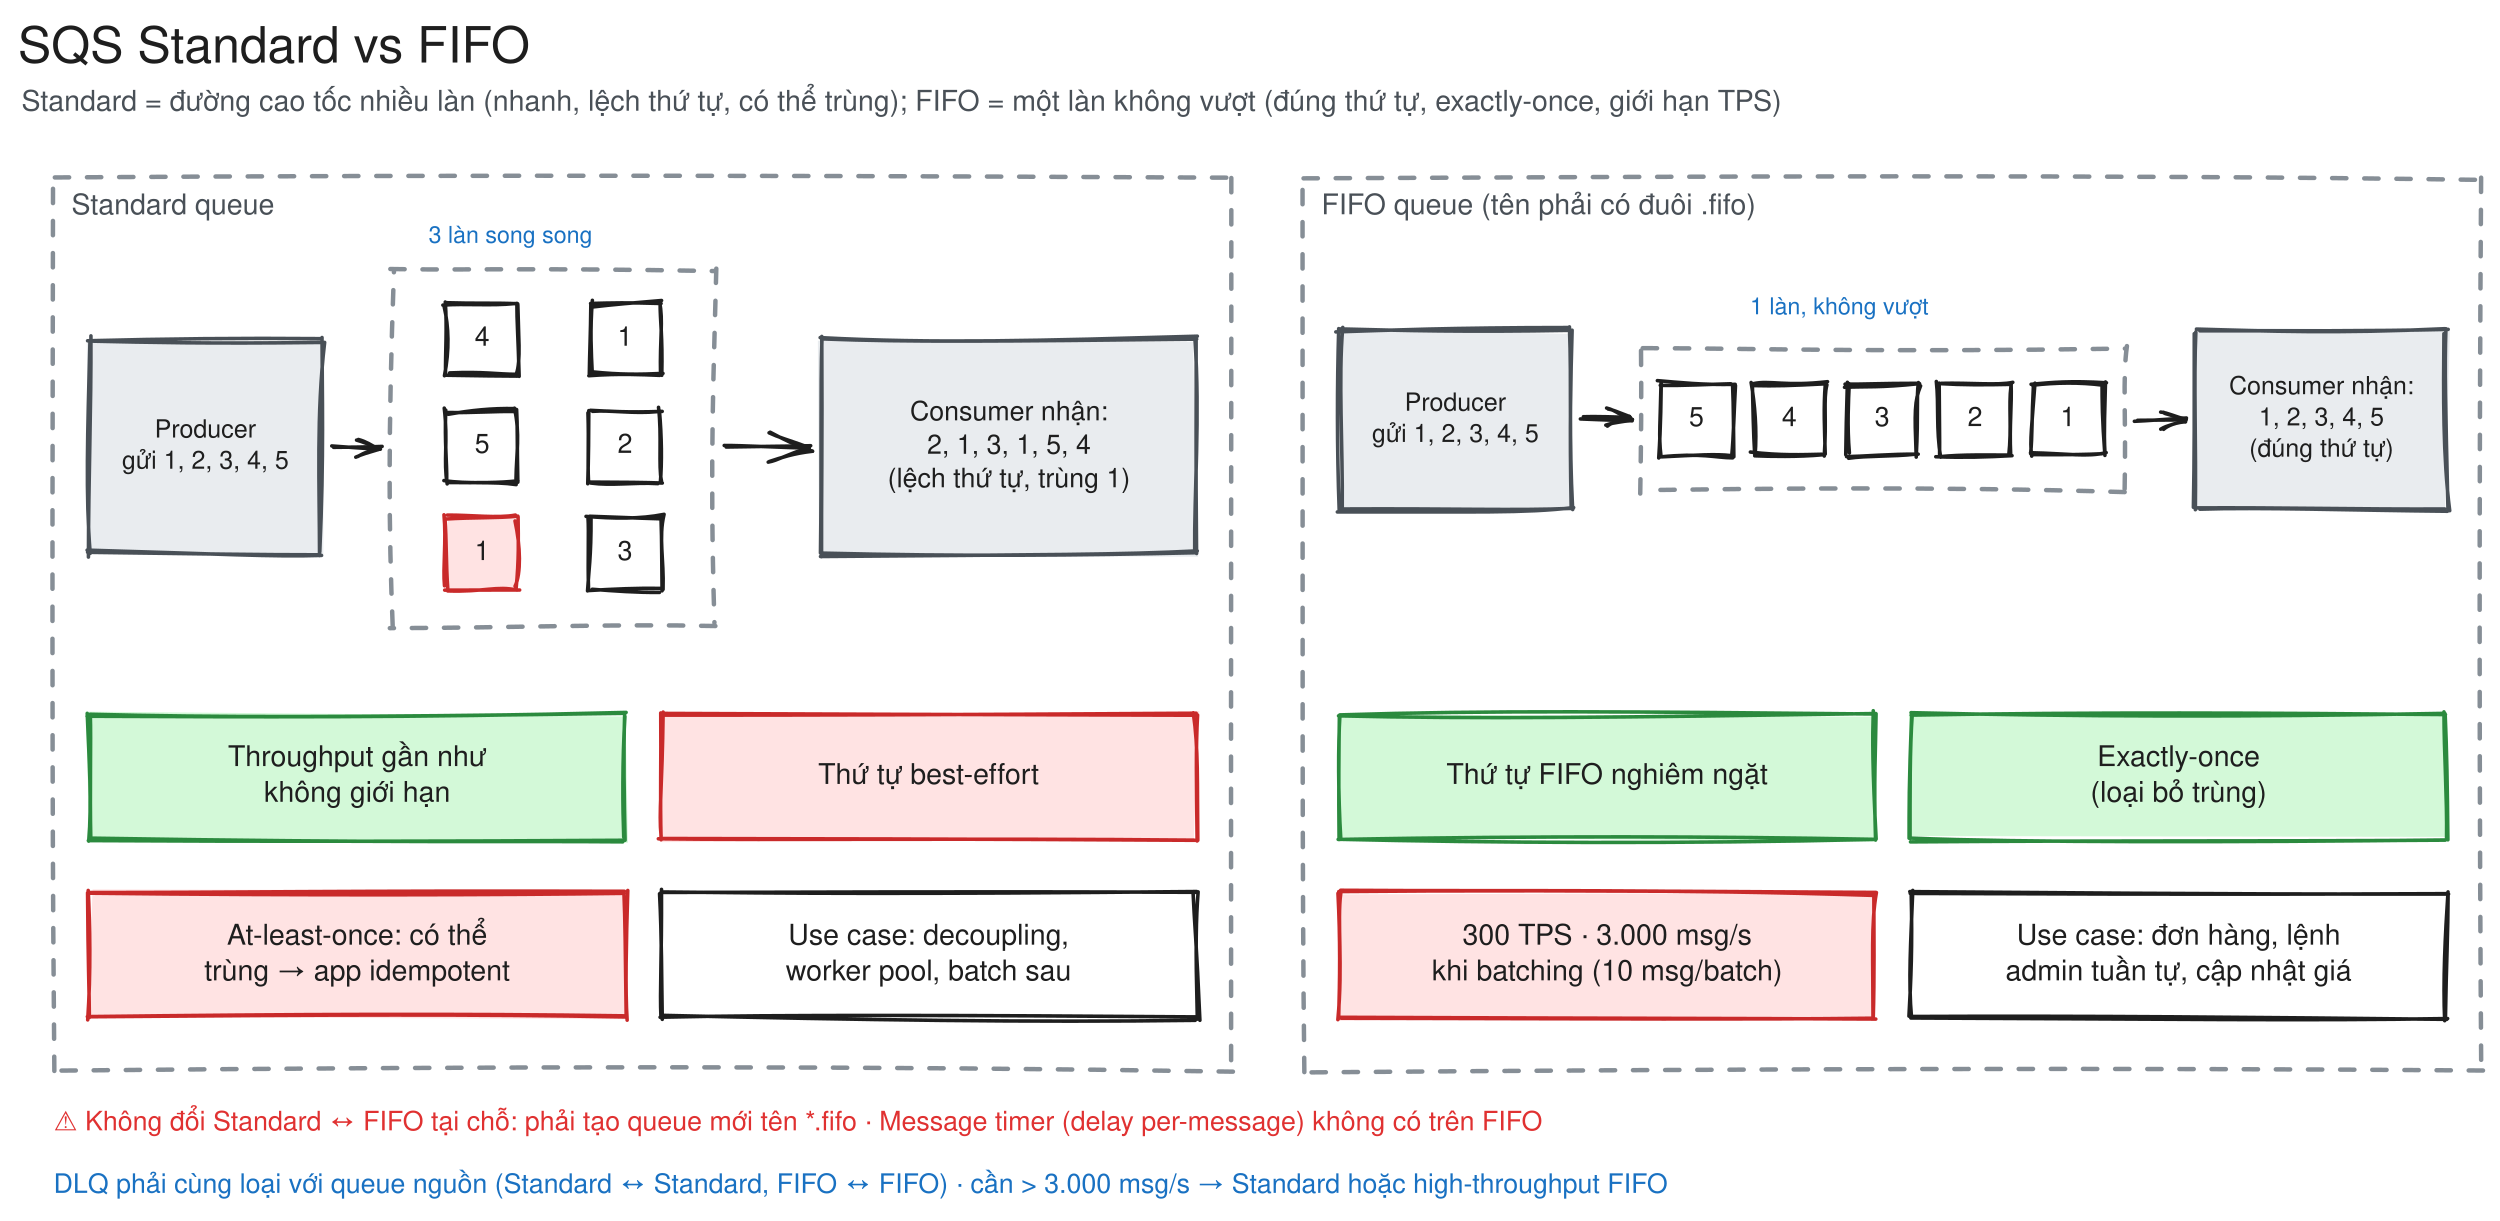
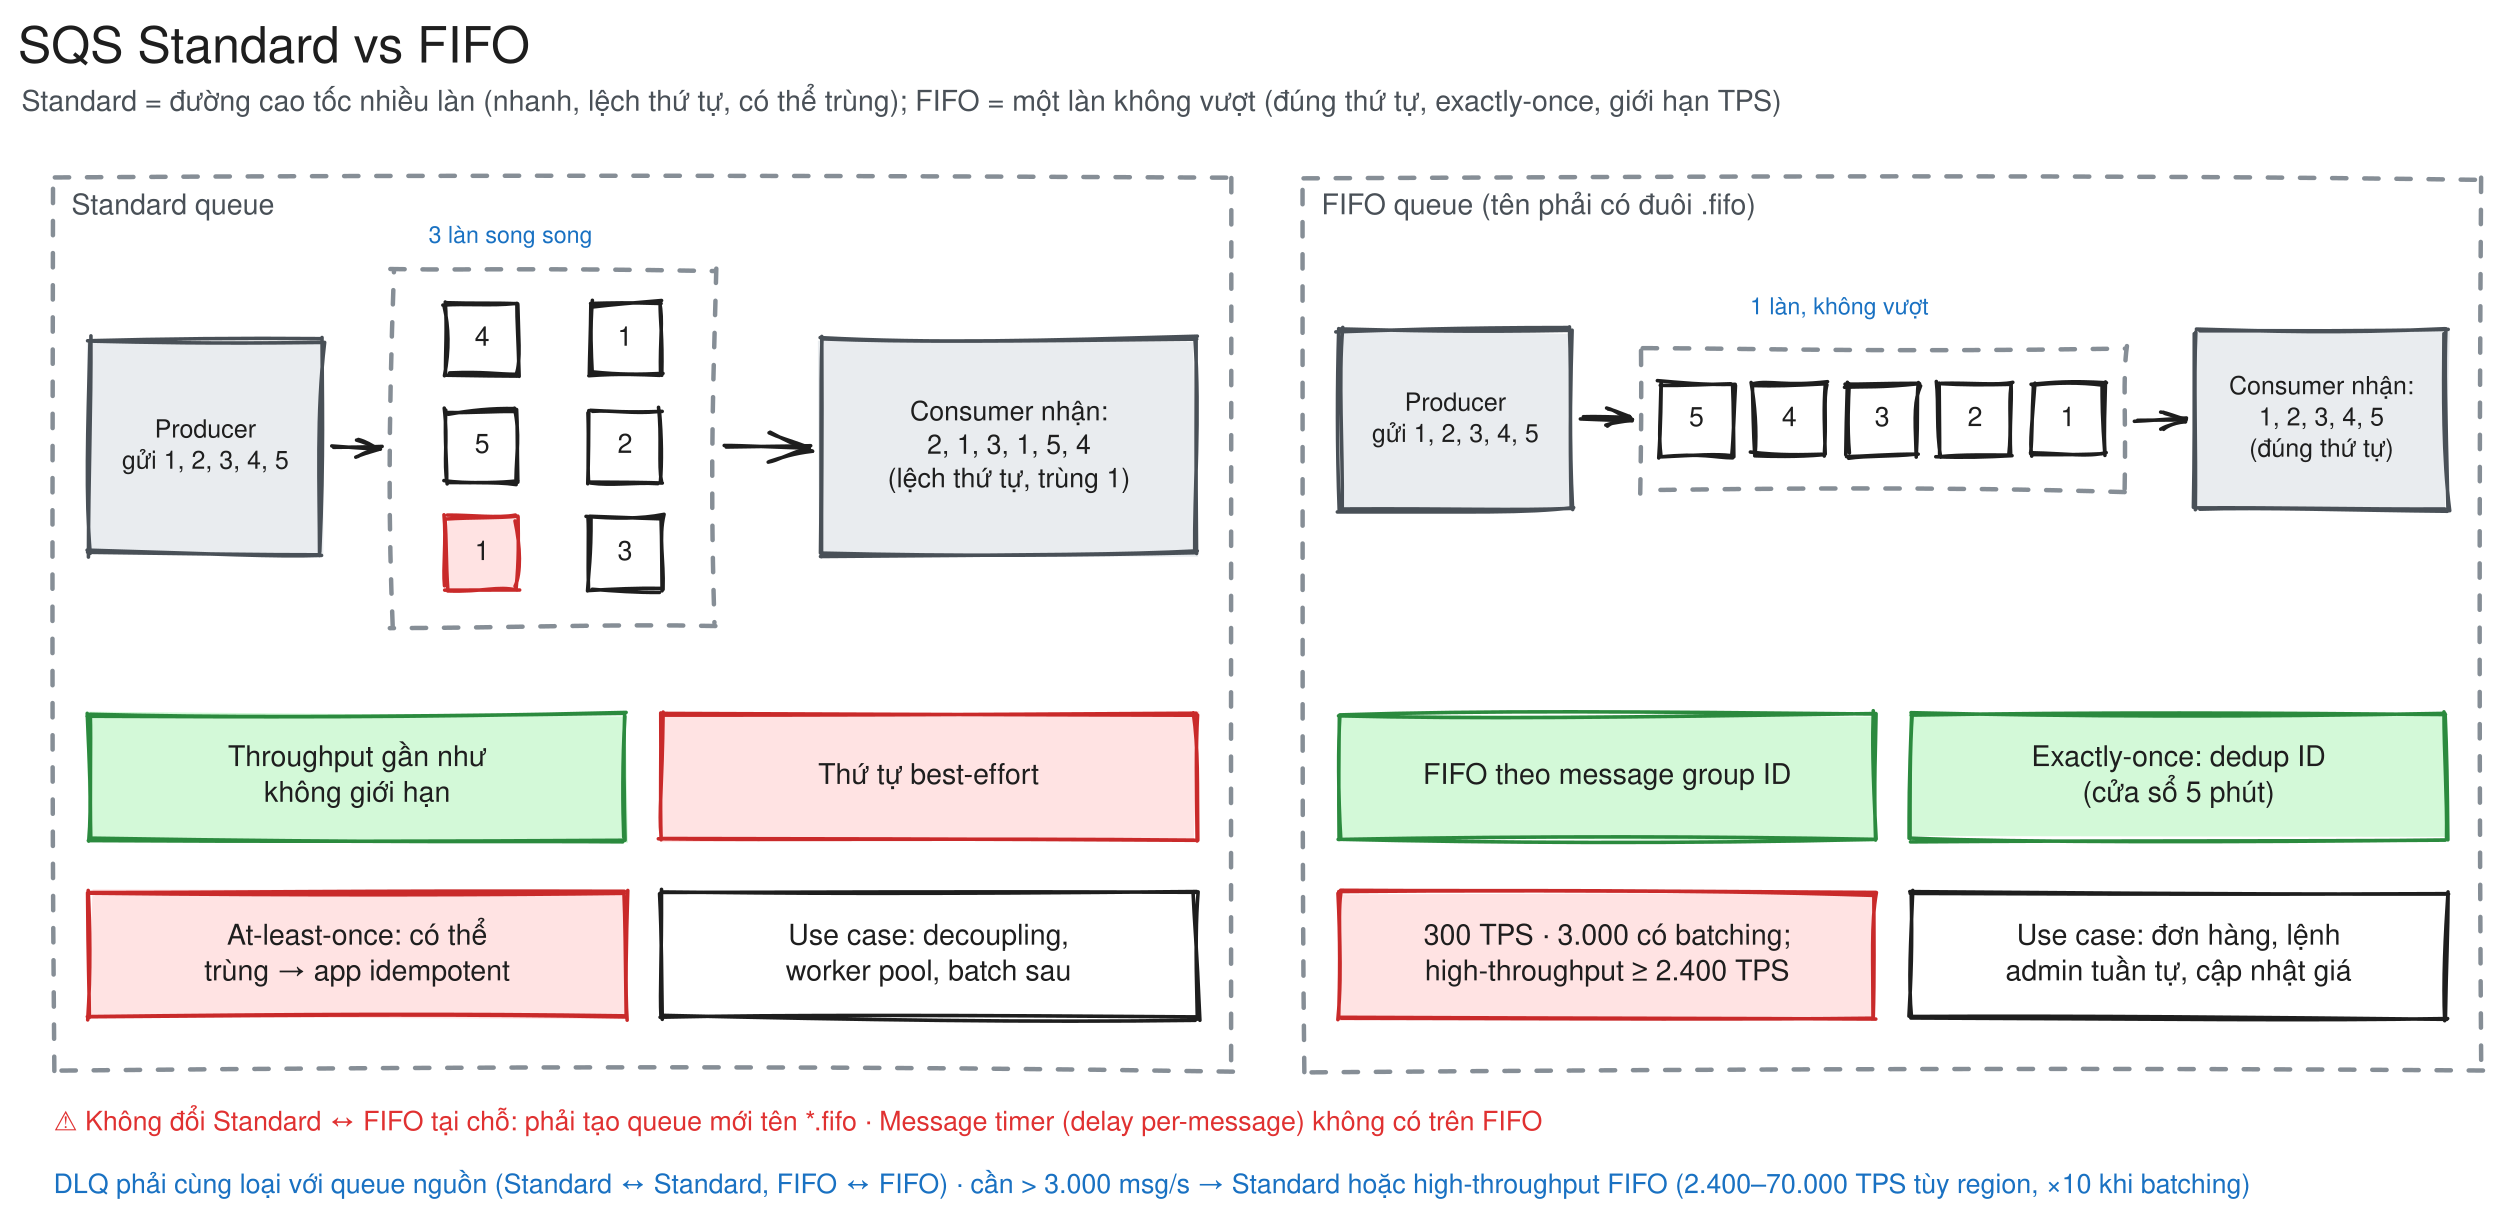
<svg xmlns="http://www.w3.org/2000/svg" version="1.1" viewBox="0 0 1400 683.75" width="1400" height="683.75">
  <defs>
    <style>
      @font-face {
        font-family: "Virgil";
        src: url("https://excalidraw.com/Virgil.woff2");
      }
      @font-face {
        font-family: "Cascadia";
        src: url("https://excalidraw.com/Cascadia.woff2");
      }
    </style>
  </defs>
  <rect x="0" y="0" width="1400" height="683.75" fill="#ffffff" />
  <g transform="translate(10 10) rotate(0 145.46 17.5)">
    <text x="0" y="25" font-family="Helvetica, Segoe UI Emoji" font-size="28px" fill="#1e1e1e" text-anchor="start" style="white-space: pre;" direction="ltr">SQS Standard vs FIFO</text>
  </g>
  <g transform="translate(12 48) rotate(0 510.56 10)">
    <text x="0" y="14" font-family="Helvetica, Segoe UI Emoji" font-size="16px" fill="#495057" text-anchor="start" style="white-space: pre;" direction="ltr">Standard = đường cao tốc nhiều làn (nhanh, lệch thứ tự, có thể trùng); FIFO = một làn không vượt (đúng thứ tự, exactly-once, giới hạn TPS)</text>
  </g>
  <g stroke-linecap="round" transform="translate(30 100) rotate(0 330 250)">
    <path d="M0.71 -0.63 C243 -2.32, 485.79 -1.46, 659.82 -0.49 M659.54 -0.31 C659.64 108.45, 659.22 217.59, 659.43 500.67 M660.43 500.13 C457.55 496.83, 255.34 497.08, 0.03 499.57 M0.43 499.72 C-0.52 395.24, -0.96 288.93, -0.31 -0.45" stroke="#868e96" stroke-width="2.5" fill="none" stroke-dasharray="8 10" />
  </g>
  <g transform="translate(40 106) rotate(0 58.24 10)">
    <text x="0" y="14" font-family="Helvetica, Segoe UI Emoji" font-size="16px" fill="#495057" text-anchor="start" style="white-space: pre;" direction="ltr">Standard queue</text>
  </g>
  <g stroke-linecap="round" transform="translate(730 100) rotate(0 330 250)">
    <path d="M-0.01 -0.13 C224.39 -1.17, 447.19 -2.39, 659.86 0.74 M659.43 -0.5 C658.2 176.8, 658.45 353.99, 659.49 500.51 M660.47 499.49 C456.28 497.9, 253.82 498.51, -0.59 500.56 M0.43 500.37 C-0.91 386.54, -0.4 273.21, -0.58 0.03" stroke="#868e96" stroke-width="2.5" fill="none" stroke-dasharray="8 10" />
  </g>
  <g transform="translate(740 106) rotate(0 126.16 10)">
    <text x="0" y="14" font-family="Helvetica, Segoe UI Emoji" font-size="16px" fill="#495057" text-anchor="start" style="white-space: pre;" direction="ltr">FIFO queue (tên phải có đuôi .fifo)</text>
  </g>
  <g stroke-linecap="round" transform="translate(220 150) rotate(0 90 100)">
    <path d="M-1.41 0.65 C37.32 1.45, 74.3 -0.13, 180.6 1.8 M181.13 0.44 C179.99 51.94, 177.22 104.59, 180.08 198.73 M180.61 200.57 C122.43 199.29, 66.53 201.61, -1.7 201.76 M-0.1 200.42 C-2.27 147.33, -2.72 93.93, 0.62 1.65" stroke="#868e96" stroke-width="2.5" fill="none" stroke-dasharray="8 10" />
  </g>
  <g stroke-linecap="round" transform="translate(920 195) rotate(0 135 40)">
    <path d="M-0.05 -0.04 C64.38 0.06, 128.97 2.37, 270.24 0.2 M271.08 -1.19 C268.55 17.21, 270.69 37.2, 269.78 80.01 M269.81 80.57 C163.89 77.27, 59.23 78.76, 0.12 79.47 M-1.47 81.39 C-0.97 52.62, -0.74 28.1, -1.04 0.28" stroke="#868e96" stroke-width="2.5" fill="none" stroke-dasharray="8 10" />
  </g>
  <g stroke-linecap="round" transform="translate(50 190) rotate(0 65 60)">
    <path d="M-1.4 1.72 L131.42 1.7 L131.08 121.85 L-0.21 120.1" stroke="none" stroke-width="0" fill="#e9ecef" />
    <path d="M1.08 1.03 C33.29 1.74, 64.67 2.54, 129.71 1.77 M-0.95 0.83 C41.99 -0.29, 85.83 -0.78, 129.65 -0.36 M131.8 1.74 C127.12 41.88, 128.87 81.16, 128.94 121.16 M130.33 -0.99 C130.37 31.21, 131.49 64.24, 129.08 119.07 M130.05 121.03 C102.95 121.98, 72.2 120.11, -1.22 118.07 M129.28 120.69 C95.47 120.68, 62.34 120.18, -0.93 119.29 M-0.48 121.96 C-0.45 78.12, 1.12 38.45, 0.92 -1.91 M0.51 119.9 C-2.1 87.26, -0.99 53.84, 0.38 0.64" stroke="#495057" stroke-width="2" fill="none" />
  </g>
  <g transform="translate(64.88 232.5) rotate(0 50.12 17.5)">
    <text x="50.12" y="12.5" font-family="Helvetica, Segoe UI Emoji" font-size="14px" fill="#1e1e1e" text-anchor="middle" style="white-space: pre;" direction="ltr">Producer</text>
    <text x="50.12" y="30" font-family="Helvetica, Segoe UI Emoji" font-size="14px" fill="#1e1e1e" text-anchor="middle" style="white-space: pre;" direction="ltr">gửi 1, 2, 3, 4, 5</text>
  </g>
  <g stroke-linecap="round" transform="translate(250 170) rotate(0 20 20)">
    <path d="M0.44 -0.93 L38.94 1.51 L39.48 41.15 L1.62 41.52" stroke="none" stroke-width="0" fill="#ffffff" />
    <path d="M-1.99 0.87 C10.46 -0.09, 25.08 1.39, 38.51 -0.03 M0.35 -0.47 C14.93 0.03, 29.15 -0.47, 39.9 0.11 M39.99 0.64 C40.24 16.55, 41.8 32.57, 39.13 39.41 M39.45 -0.13 C39.38 8.98, 40.19 19.66, 40.72 40.76 M39.15 39.62 C28.3 39.56, 20.92 38.02, 1.8 38.83 M39.7 40.63 C30.33 40.59, 18.51 40.44, -0.6 40.12 M-1.11 40.41 C1.76 26.05, 1.28 12.73, -1.22 1.99 M-0.49 40.04 C-0.69 27.3, 0.45 13.12, -0.65 -0.87" stroke="#1e1e1e" stroke-width="2" fill="none" />
  </g>
  <g transform="translate(265.2 180.625) rotate(0 4.8 9.375)">
    <text x="4.8" y="13" font-family="Helvetica, Segoe UI Emoji" font-size="15px" fill="#1e1e1e" text-anchor="middle" style="white-space: pre;" direction="ltr">4</text>
  </g>
  <g stroke-linecap="round" transform="translate(330 170) rotate(0 20 20)">
    <path d="M-1.52 -0.38 L38.86 0.41 L38.48 41.85 L1.04 38.4" stroke="none" stroke-width="0" fill="#ffffff" />
    <path d="M1.52 1.95 C13.04 0.56, 25.1 -0.45, 40.47 -1.72 M0.74 -0.06 C11.76 -0.36, 22.09 -0.64, 40.19 -0.05 M39.36 -0.87 C41.49 9.24, 39.45 20.21, 39.89 39.43 M39.66 -0.57 C39.62 9.74, 41.11 18.08, 40.6 40.17 M41.26 39.1 C28.23 39.73, 17.26 39.87, 1.74 38.24 M39.46 40.2 C29.07 39.8, 17.25 39.11, -0.25 40.4 M1.67 39.19 C1.09 27.22, 0.39 14.88, 1.73 -1.82 M0.02 39.28 C0.15 28.3, 0.72 16.64, 0.87 0.38" stroke="#1e1e1e" stroke-width="2" fill="none" />
  </g>
  <g transform="translate(345.2 180.625) rotate(0 4.8 9.375)">
    <text x="4.8" y="13" font-family="Helvetica, Segoe UI Emoji" font-size="15px" fill="#1e1e1e" text-anchor="middle" style="white-space: pre;" direction="ltr">1</text>
  </g>
  <g stroke-linecap="round" transform="translate(250 230) rotate(0 20 20)">
    <path d="M-0.84 -0.89 L41.79 -1.41 L39.71 40.32 L-1.25 39.97" stroke="none" stroke-width="0" fill="#ffffff" />
    <path d="M1.1 1.99 C13.41 -0.18, 25.41 -1.47, 38.34 -1.18 M-0.34 0.98 C14.36 1.33, 28.31 0.13, 39.32 0.48 M38.09 -1.43 C41.32 12.87, 39.18 23.83, 38.96 38.09 M39.3 -0.65 C39.86 8.37, 39.5 16.94, 39.98 40.04 M39.05 41.38 C26.11 39.43, 12.27 41.24, -1.42 39.12 M40.08 39.27 C29.05 40.43, 19.22 40.37, 0.53 40.2 M0.42 40.98 C-1.78 28.27, 0.99 17.08, -1.22 -1.45 M0.16 39.04 C0.32 29.21, -1.05 18.44, -0.39 -0.35" stroke="#1e1e1e" stroke-width="2" fill="none" />
  </g>
  <g transform="translate(265.2 240.625) rotate(0 4.8 9.375)">
    <text x="4.8" y="13" font-family="Helvetica, Segoe UI Emoji" font-size="15px" fill="#1e1e1e" text-anchor="middle" style="white-space: pre;" direction="ltr">5</text>
  </g>
  <g stroke-linecap="round" transform="translate(330 230) rotate(0 20 20)">
    <path d="M1.29 1.03 L40.25 1.79 L41.82 40.1 L-1.82 39.66" stroke="none" stroke-width="0" fill="#ffffff" />
    <path d="M1.86 0.35 C12.43 -0.49, 24.31 1.91, 38.87 0.46 M0.67 -0.22 C10.65 0.25, 21.35 1.11, 40.83 0.38 M38.77 -1.89 C40.67 13.65, 38.62 31.31, 40.44 39.43 M39.28 -0.04 C40.56 14.47, 40.73 29.07, 39.78 40.47 M38.43 40.83 C25.07 40.03, 12.57 42.13, 0.84 40.51 M40.89 40.5 C31.01 40.17, 21.11 40.04, -0.27 39.96 M-0.43 39.54 C-0.99 29.09, -0.19 18.3, -0.75 1.2 M-0.86 40.9 C-0.41 26.58, -0.28 12.02, -0.27 -0.05" stroke="#1e1e1e" stroke-width="2" fill="none" />
  </g>
  <g transform="translate(345.2 240.625) rotate(0 4.8 9.375)">
    <text x="4.8" y="13" font-family="Helvetica, Segoe UI Emoji" font-size="15px" fill="#1e1e1e" text-anchor="middle" style="white-space: pre;" direction="ltr">2</text>
  </g>
  <g stroke-linecap="round" transform="translate(250 290) rotate(0 20 20)">
    <path d="M0.92 -1.95 L39.22 -0.27 L39.42 39.1 L-0.68 40.49" stroke="none" stroke-width="0" fill="#ffe3e3" />
    <path d="M0.51 -1.55 C13.74 -1.62, 28.97 0.3, 38.63 -1.57 M-0.65 0.67 C14.9 -0.35, 29.44 0.22, 39.99 -0.97 M38.4 1.75 C41.52 15.75, 41.83 31.54, 38.43 38.27 M40.13 -0.56 C40.26 12.4, 40.63 23.37, 39.03 39.45 M39.52 40.48 C28.63 37.86, 20.54 41.63, 0.71 40.92 M41 40.41 C31.33 40.51, 23.54 40.34, -0.98 40.47 M-1.08 38.04 C-2.09 28.13, 0 12.63, -1.37 -1.71 M0.79 40.33 C-0.29 25.57, 0.09 12.53, -0.81 0.18" stroke="#c92a2a" stroke-width="2" fill="none" />
  </g>
  <g transform="translate(265.2 300.625) rotate(0 4.8 9.375)">
    <text x="4.8" y="13" font-family="Helvetica, Segoe UI Emoji" font-size="15px" fill="#1e1e1e" text-anchor="middle" style="white-space: pre;" direction="ltr">1</text>
  </g>
  <g stroke-linecap="round" transform="translate(330 290) rotate(0 20 20)">
    <path d="M0.22 -0.55 L38.9 -2 L40.61 39.67 L-0.9 41.76" stroke="none" stroke-width="0" fill="#ffffff" />
    <path d="M-1.82 -0.83 C13.02 0.45, 28.55 0.74, 41.7 -1.94 M0.29 -0.9 C11.92 -0.58, 23.37 0.08, 40.45 0.54 M41.88 -1.98 C38.72 11.25, 41.88 23.06, 41.31 40.08 M40.16 -0.26 C40.66 12.86, 40.54 28.42, 40.76 40.86 M39.28 41.76 C26.49 41.86, 14.02 40.96, 1.68 39.99 M40.37 39.49 C27.27 39.24, 13.64 39.87, -0.8 40.73 M-0.98 40.9 C-0.41 30.8, 1.11 21.43, 0.97 -0.03 M-0.43 39.45 C-0.93 23.99, -0.16 8.01, -0.74 -0.43" stroke="#1e1e1e" stroke-width="2" fill="none" />
  </g>
  <g transform="translate(345.2 300.625) rotate(0 4.8 9.375)">
    <text x="4.8" y="13" font-family="Helvetica, Segoe UI Emoji" font-size="15px" fill="#1e1e1e" text-anchor="middle" style="white-space: pre;" direction="ltr">3</text>
  </g>
  <g stroke-linecap="round" transform="translate(460 190) rotate(0 105 60)">
    <path d="M-1.99 0.79 L208.06 1.36 L210.95 121.8 L-1.38 121.2" stroke="none" stroke-width="0" fill="#e9ecef" />
    <path d="M-0.71 -0.94 C62.96 2.48, 123.49 0.75, 210.51 -1.73 M0.88 -0.19 C48.69 1.67, 98.22 1.15, 210.12 -0.08 M209.16 -0.12 C212.15 43.49, 208.69 85.67, 209.02 119.52 M209.83 0.92 C210.02 34.51, 209.51 68.02, 210.08 119.96 M210.48 118.49 C168.13 120.66, 126.4 120.61, -0.52 121.65 M210.15 119.52 C144.84 121.04, 79.62 121.68, -0.17 119.73 M0.07 121.77 C-0.06 89.75, 0.54 59.46, 0.2 -1.6 M-0.54 119.68 C0.14 73.95, -0.64 26.02, 0.28 0.66" stroke="#495057" stroke-width="2" fill="none" />
  </g>
  <g transform="translate(491.125 221.875) rotate(0 73.875 28.125)">
    <text x="73.875" y="13.5" font-family="Helvetica, Segoe UI Emoji" font-size="15px" fill="#1e1e1e" text-anchor="middle" style="white-space: pre;" direction="ltr">Consumer nhận:</text>
    <text x="73.875" y="32.25" font-family="Helvetica, Segoe UI Emoji" font-size="15px" fill="#1e1e1e" text-anchor="middle" style="white-space: pre;" direction="ltr">2, 1, 3, 1, 5, 4</text>
    <text x="73.875" y="51" font-family="Helvetica, Segoe UI Emoji" font-size="15px" fill="#1e1e1e" text-anchor="middle" style="white-space: pre;" direction="ltr">(lệch thứ tự, trùng 1)</text>
  </g>
  <g stroke-linecap="round" transform="translate(750 185) rotate(0 65 50)">
    <path d="M0.61 -0.38 L128.59 1.97 L131.55 98.98 L1.8 100.41" stroke="none" stroke-width="0" fill="#e9ecef" />
    <path d="M-1.94 0.87 C29 -0.12, 61.24 -1.53, 128.29 -1.58 M-0.25 -0.83 C35.58 0.1, 70.71 1.07, 129.17 -0.01 M128.88 -1.95 C130.15 30.79, 128.54 60.78, 130.69 100.34 M130.39 -0.08 C129.64 26.69, 128.93 53.4, 129.86 99.83 M131.24 99.23 C103.65 102.54, 77.41 101.52, -1.09 101.7 M130.99 99.67 C97.69 101.04, 65.27 99.66, 0.78 100.03 M1.66 100.23 C2.01 65.2, -0.57 26.69, 1.95 -1.65 M-0.05 100.98 C-1.34 65.56, -1.25 31.12, -0.33 -0.97" stroke="#495057" stroke-width="2" fill="none" />
  </g>
  <g transform="translate(764.88 217.5) rotate(0 50.12 17.5)">
    <text x="50.12" y="12.5" font-family="Helvetica, Segoe UI Emoji" font-size="14px" fill="#1e1e1e" text-anchor="middle" style="white-space: pre;" direction="ltr">Producer</text>
    <text x="50.12" y="30" font-family="Helvetica, Segoe UI Emoji" font-size="14px" fill="#1e1e1e" text-anchor="middle" style="white-space: pre;" direction="ltr">gửi 1, 2, 3, 4, 5</text>
  </g>
  <g stroke-linecap="round" transform="translate(930 215) rotate(0 20 20)">
    <path d="M-0.06 1.49 L40.02 0.98 L41.65 41.07 L-0.33 38.5" stroke="none" stroke-width="0" fill="#ffffff" />
    <path d="M-1.87 -1.85 C10.53 -0.82, 23.38 0.66, 41.71 0.23 M-0.24 0.8 C13.28 1.07, 26.44 0.21, 39.25 -0.09 M41.86 0.96 C41.1 14.23, 40.76 30.49, 39.78 40.08 M40.24 0.56 C40.84 13.07, 40.7 27.39, 40.95 40.81 M40.27 41.4 C30.81 41.35, 22.86 38.49, -0.56 40.91 M39.22 40.12 C30.96 39.13, 20.17 39.85, 0.65 40.83 M-1.11 41.47 C0.13 23, 0.17 6.2, 0.32 -0.92 M0.09 39.85 C-1.16 29.65, -0.25 20.75, 0.18 -0.53" stroke="#1e1e1e" stroke-width="2" fill="none" />
  </g>
  <g transform="translate(945.2 225.625) rotate(0 4.8 9.375)">
    <text x="4.8" y="13" font-family="Helvetica, Segoe UI Emoji" font-size="15px" fill="#1e1e1e" text-anchor="middle" style="white-space: pre;" direction="ltr">5</text>
  </g>
  <g stroke-linecap="round" transform="translate(982 215) rotate(0 20 20)">
    <path d="M-1.38 1.96 L40.36 1.99 L38.62 38.6 L-1.56 41.57" stroke="none" stroke-width="0" fill="#ffffff" />
    <path d="M-0.2 -0.14 C8.91 -2.18, 17.98 1.48, 41.41 -1.26 M0.61 0.94 C11.3 1.25, 21.3 0.95, 40.37 -0.07 M41.07 0.51 C39.02 8.55, 41 20.06, 39.58 40.38 M40.2 -0.33 C39.08 13.54, 39.76 25.24, 40.13 39.28 M38.19 39.38 C27.21 39.62, 15.35 40.17, -1.79 38.15 M39.05 39.64 C24.75 40.97, 9.08 40.61, 0.65 40.25 M0.85 40.16 C1.97 26, 0.72 11.08, -1.38 -0.8 M0.62 39.28 C-0.09 27.71, -0.36 13.74, -0.67 0.07" stroke="#1e1e1e" stroke-width="2" fill="none" />
  </g>
  <g transform="translate(997.2 225.625) rotate(0 4.8 9.375)">
    <text x="4.8" y="13" font-family="Helvetica, Segoe UI Emoji" font-size="15px" fill="#1e1e1e" text-anchor="middle" style="white-space: pre;" direction="ltr">4</text>
  </g>
  <g stroke-linecap="round" transform="translate(1034 215) rotate(0 20 20)">
    <path d="M-0.02 -0.77 L38.14 -0.15 L38.7 41.42 L-0.06 39.04" stroke="none" stroke-width="0" fill="#ffffff" />
    <path d="M-1.07 1.89 C11.37 1.33, 18.58 2.2, 40.96 -0.17 M-0.77 0.11 C9.62 0.24, 19.41 -0.35, 39.26 -0.35 M41.53 1.1 C38.09 9.31, 38.15 16.17, 39 38.5 M40.29 -0.76 C39.13 7.86, 40.4 15.54, 39.08 40.98 M38.38 39.37 C26.37 40.73, 11.11 40.14, 1.24 41.63 M40.2 39.32 C25.03 39.18, 8.32 40.63, 0.07 40.72 M1.66 38.64 C0.34 23.34, 1.17 9.32, 1.57 -0.15 M-0.38 39.64 C-0.22 28.16, -0.02 16.58, 0.54 -0.91" stroke="#1e1e1e" stroke-width="2" fill="none" />
  </g>
  <g transform="translate(1049.2 225.625) rotate(0 4.8 9.375)">
    <text x="4.8" y="13" font-family="Helvetica, Segoe UI Emoji" font-size="15px" fill="#1e1e1e" text-anchor="middle" style="white-space: pre;" direction="ltr">3</text>
  </g>
  <g stroke-linecap="round" transform="translate(1086 215) rotate(0 20 20)">
    <path d="M1.07 -1.99 L39.76 1.01 L40.55 40.45 L1.15 41.55" stroke="none" stroke-width="0" fill="#ffffff" />
    <path d="M1.13 -0.34 C17.34 -0.74, 33.17 0.92, 41.17 -0.9 M-0.02 -0.19 C13.08 0.59, 24.94 0.6, 40.32 0.24 M40.13 1.49 C38.78 11.67, 40.62 24.78, 38.9 40.08 M40.21 -0.69 C40.7 12.26, 39.21 23.1, 39.98 39.58 M40.73 40.17 C26.81 40.93, 13.78 41.39, -1.96 40.77 M40.24 39.86 C26.82 39.83, 13.08 39.45, -0.2 40.77 M0.78 41.04 C-1.89 25.61, -0.19 11.47, -1.66 -1.37 M0.17 40.29 C0.29 30.26, 0.02 20.37, -0.06 -0.45" stroke="#1e1e1e" stroke-width="2" fill="none" />
  </g>
  <g transform="translate(1101.2 225.625) rotate(0 4.8 9.375)">
    <text x="4.8" y="13" font-family="Helvetica, Segoe UI Emoji" font-size="15px" fill="#1e1e1e" text-anchor="middle" style="white-space: pre;" direction="ltr">2</text>
  </g>
  <g stroke-linecap="round" transform="translate(1138 215) rotate(0 20 20)">
    <path d="M1.38 -1.87 L40.29 0.84 L40.7 40.5 L1.41 41.98" stroke="none" stroke-width="0" fill="#ffffff" />
    <path d="M-0.59 0.2 C11.65 -0.92, 21.33 -1.84, 41.61 -0.65 M0.21 0.73 C13.5 -0.81, 26.85 -0.92, 39.3 0.66 M41.07 -1.11 C40.83 13.01, 40.01 26.69, 40.8 38.92 M39.15 -0.59 C39.17 9.83, 39.19 19.31, 40.75 40.02 M41.46 38.46 C31.1 41.08, 19.74 38.98, -0.91 38.52 M39.03 39.1 C31.49 39.48, 22.29 39.74, 0.16 39.59 M-0.24 40.43 C-1.48 32.37, -0.01 21.87, 1.58 -0.43 M-0.85 39.04 C0.13 29.51, -0.26 18.9, 0.75 0.03" stroke="#1e1e1e" stroke-width="2" fill="none" />
  </g>
  <g transform="translate(1153.2 225.625) rotate(0 4.8 9.375)">
    <text x="4.8" y="13" font-family="Helvetica, Segoe UI Emoji" font-size="15px" fill="#1e1e1e" text-anchor="middle" style="white-space: pre;" direction="ltr">1</text>
  </g>
  <g stroke-linecap="round" transform="translate(1230 185) rotate(0 70 50)">
    <path d="M-0.87 -1.61 L141.96 0.02 L139.26 100.07 L0.26 101" stroke="none" stroke-width="0" fill="#e9ecef" />
    <path d="M1.91 0.25 C49.57 0.21, 97.76 0.53, 140.98 -0.55 M0.02 -0.71 C38.85 0.41, 79.14 1.97, 139.13 -0.93 M138.59 1.87 C138.27 36.31, 138.03 70.98, 141.84 100.99 M139.72 -0.9 C138.97 21.07, 139.51 41.87, 140.84 99.57 M140.55 101.31 C88.38 100.8, 33.26 98.99, 1.99 100.15 M139.06 100.03 C93.65 100.28, 46.22 99.13, -0.25 99.41 M-1.7 99.09 C-1.18 71.77, -1.17 44.9, -1.22 1.87 M-0.6 100.43 C-0.12 64.81, -1.53 28.76, -0.32 0.84" stroke="#495057" stroke-width="2" fill="none" />
  </g>
  <g transform="translate(1248.41 208.75) rotate(0 51.59 26.25)">
    <text x="51.59" y="12" font-family="Helvetica, Segoe UI Emoji" font-size="14px" fill="#1e1e1e" text-anchor="middle" style="white-space: pre;" direction="ltr">Consumer nhận:</text>
    <text x="51.59" y="29.5" font-family="Helvetica, Segoe UI Emoji" font-size="14px" fill="#1e1e1e" text-anchor="middle" style="white-space: pre;" direction="ltr">1, 2, 3, 4, 5</text>
    <text x="51.59" y="47" font-family="Helvetica, Segoe UI Emoji" font-size="14px" fill="#1e1e1e" text-anchor="middle" style="white-space: pre;" direction="ltr">(đúng thứ tự)</text>
  </g>
  <g stroke-linecap="round" transform="translate(50 400) rotate(0 150 35)">
    <path d="M-1.92 -1.49 L300.31 1.24 L301.63 71.94 L0.15 71.52" stroke="none" stroke-width="0" fill="#d3f9d8" />
    <path d="M-1.26 1.1 C90.74 1.47, 179.28 2.08, 300.62 -1.05 M0.46 -0.02 C70.36 1.76, 141.32 1.79, 299.58 -0.53 M299.96 1.27 C298.43 26.42, 298.66 52.95, 299.29 68.75 M299.83 -0.94 C299.07 23.57, 299.57 46.43, 300.04 70.11 M298.71 71.44 C236.79 70.86, 175.29 72.24, 0.63 69.35 M300.03 70.54 C200.58 71.17, 102.7 71.35, -0.52 70.73 M-0.32 71.04 C1.49 50.18, -0.11 25.3, -1.16 -0.5 M0.86 70.66 C0.24 42.46, 1.08 14.53, 0.58 0.21" stroke="#2b8a3e" stroke-width="2" fill="none" />
  </g>
  <g transform="translate(126.8 415) rotate(0 73.2 20)">
    <text x="73.2" y="14" font-family="Helvetica, Segoe UI Emoji" font-size="16px" fill="#1e1e1e" text-anchor="middle" style="white-space: pre;" direction="ltr">Throughput gần như</text>
    <text x="73.2" y="34" font-family="Helvetica, Segoe UI Emoji" font-size="16px" fill="#1e1e1e" text-anchor="middle" style="white-space: pre;" direction="ltr">không giới hạn</text>
  </g>
  <g stroke-linecap="round" transform="translate(370 400) rotate(0 150 35)">
    <path d="M0.05 1.09 L301.65 -1.87 L298.54 69.85 L0.67 71.6" stroke="none" stroke-width="0" fill="#ffe3e3" />
    <path d="M1.37 0.48 C78.94 0.53, 155.61 0.31, 299.84 -0.58 M0.61 -0.5 C85.78 -0.18, 170.96 0.22, 299.44 0.54 M298.23 -0.86 C301.18 19.14, 300.37 37.87, 300.77 70.6 M300.64 0.44 C299.62 18.69, 300 37.76, 300.38 70.94 M298.62 70.48 C179.54 69.32, 59.39 70.62, -1.33 69.72 M299.36 70.57 C181.33 69.83, 63.84 69.63, 0.19 69.56 M0.21 68.21 C-1.16 54.63, 0.85 41.91, 1.36 -1.23 M0.21 70.29 C-0.41 47.27, 0.28 25.46, 0.01 -0.74" stroke="#c92a2a" stroke-width="2" fill="none" />
  </g>
  <g transform="translate(446.8 425) rotate(0 73.2 10)">
    <text x="73.2" y="14" font-family="Helvetica, Segoe UI Emoji" font-size="16px" fill="#1e1e1e" text-anchor="middle" style="white-space: pre;" direction="ltr">Thứ tự best-effort</text>
  </g>
  <g stroke-linecap="round" transform="translate(50 500) rotate(0 150 35)">
    <path d="M1.86 -1.94 L298.88 -1.27 L301.27 70.74 L-1.06 69.46" stroke="none" stroke-width="0" fill="#ffe3e3" />
    <path d="M-0.27 -0.2 C72.59 -0.06, 145.05 -1.38, 299.69 -0.88 M0.33 0.19 C118.62 1.58, 235.36 1.19, 299.55 0.27 M301.55 -1.34 C300.68 27.79, 300.09 54.24, 301.2 71.3 M299.39 -0.46 C300.08 15.8, 300.17 31.93, 300.67 69.76 M300.29 68.88 C207.52 67.51, 113.75 67.9, -1.08 69.3 M300.47 69.51 C217.62 67.91, 136.99 68.25, -0.39 69.4 M-0.89 71.14 C0.92 44.85, 0.38 17.14, -0.61 -1.36 M0.05 69.82 C0.02 55.59, -0.74 39.63, -0.96 -0.05" stroke="#c92a2a" stroke-width="2" fill="none" />
  </g>
  <g transform="translate(112 515) rotate(0 88 20)">
    <text x="88" y="14" font-family="Helvetica, Segoe UI Emoji" font-size="16px" fill="#1e1e1e" text-anchor="middle" style="white-space: pre;" direction="ltr">At-least-once: có thể</text>
    <text x="88" y="34" font-family="Helvetica, Segoe UI Emoji" font-size="16px" fill="#1e1e1e" text-anchor="middle" style="white-space: pre;" direction="ltr">trùng → app idempotent</text>
  </g>
  <g stroke-linecap="round" transform="translate(370 500) rotate(0 150 35)">
    <path d="M-1.46 -1.86 L299.97 1.75 L298.45 68.7 L0.19 69.51" stroke="none" stroke-width="0" fill="#ffffff" />
    <path d="M0.52 -0.51 C70.64 0.29, 137.74 0.86, 300.12 -0.75 M0.13 -0.24 C80.28 -0.26, 160.03 -0.95, 300.07 -0.3 M298.14 0.2 C298.77 15.38, 300.14 28.89, 301.94 71.37 M300.95 -0.55 C299.8 14.91, 299.41 28.36, 300.5 70.72 M299.31 71.39 C206.69 72.63, 112.54 71.19, 0.51 68.58 M300.48 69.46 C180.81 68.54, 61.17 68.13, -0.35 69.66 M0.13 69.84 C-0.57 54.48, 0.61 37.5, 0.44 -1.95 M0.88 70.84 C0.46 47.84, 0.59 24.66, -0.65 0.49" stroke="#1e1e1e" stroke-width="2" fill="none" />
  </g>
  <g transform="translate(433.84 515) rotate(0 86.16 20)">
    <text x="86.16" y="14" font-family="Helvetica, Segoe UI Emoji" font-size="16px" fill="#1e1e1e" text-anchor="middle" style="white-space: pre;" direction="ltr">Use case: decoupling,</text>
    <text x="86.16" y="34" font-family="Helvetica, Segoe UI Emoji" font-size="16px" fill="#1e1e1e" text-anchor="middle" style="white-space: pre;" direction="ltr">worker pool, batch sau</text>
  </g>
  <g stroke-linecap="round" transform="translate(750 400) rotate(0 150 35)">
    <path d="M0.56 0.39 L299.02 1.31 L300.8 71.3 L0.33 68.8" stroke="none" stroke-width="0" fill="#d3f9d8" />
    <path d="M-0.42 0.88 C76.28 2.7, 154.9 1.85, 300.44 -0.43 M0.31 0.34 C82.69 -2.29, 165.12 -1.48, 299.73 -0.15 M299.03 -2 C298.53 13.54, 298.54 29.98, 300.64 69.83 M300.6 -0.29 C300.4 18.62, 299.26 37.13, 300.31 70.43 M299.07 70.08 C192.26 72.68, 83.86 71.99, -0.5 70 M299.52 70.02 C208.22 68.3, 115.76 68.06, -0.63 70.06 M0.86 70.07 C-0.68 44.67, -0.66 17.26, 0.36 0.52 M-0.12 70.16 C-0.42 43.8, -0.23 19.26, 0.06 0.52" stroke="#2b8a3e" stroke-width="2" fill="none" />
  </g>
-   <g transform="translate(808.08 425) rotate(0 91.92 10)">
-     <text x="91.92" y="14" font-family="Helvetica, Segoe UI Emoji" font-size="16px" fill="#1e1e1e" text-anchor="middle" style="white-space: pre;" direction="ltr">Thứ tự FIFO nghiêm ngặt</text>
+   <g transform="translate(808.08 425.0) rotate(0 91.92 10.0)">
+     <text x="91.92" y="14.0" font-family="Helvetica, Segoe UI Emoji" font-size="16px" fill="#1e1e1e" text-anchor="middle" style="white-space: pre;" direction="ltr">FIFO theo message group ID</text>
  </g>
  <g stroke-linecap="round" transform="translate(1070 400) rotate(0 150 35)">
    <path d="M-1.03 0.29 L300.31 -0.6 L301.51 68.67 L0.55 68.17" stroke="none" stroke-width="0" fill="#d3f9d8" />
    <path d="M0.17 -0.91 C92.8 1.34, 188.41 1.67, 299.09 -0.53 M0.24 0.48 C100.78 -1.34, 201.2 -0.77, 299.45 0.16 M298.61 -1.36 C298.65 21.99, 300.4 47.35, 300.07 69.46 M299.33 0.99 C300.17 19.96, 300.53 39.43, 300.81 70.3 M299.3 70.48 C208.22 71.21, 114.84 70.56, -0.12 71.46 M299.49 70.38 C180.14 71.73, 61.21 71.88, -0.2 69.32 M-0.91 69.4 C-0.87 53.81, -1.11 38.97, 0.61 -0.13 M-0.35 69.55 C-0.36 45.19, -0.54 19.51, 0.9 -0.59" stroke="#2b8a3e" stroke-width="2" fill="none" />
  </g>
-   <g transform="translate(1167.76 415) rotate(0 52.24 20)">
-     <text x="52.24" y="14" font-family="Helvetica, Segoe UI Emoji" font-size="16px" fill="#1e1e1e" text-anchor="middle" style="white-space: pre;" direction="ltr">Exactly-once</text>
-     <text x="52.24" y="34" font-family="Helvetica, Segoe UI Emoji" font-size="16px" fill="#1e1e1e" text-anchor="middle" style="white-space: pre;" direction="ltr">(loại bỏ trùng)</text>
+   <g transform="translate(1167.76 415.0) rotate(0 52.24 20.0)">
+     <text x="52.24" y="14.0" font-family="Helvetica, Segoe UI Emoji" font-size="16px" fill="#1e1e1e" text-anchor="middle" style="white-space: pre;" direction="ltr">Exactly-once: dedup ID</text>
+     <text x="52.24" y="34.0" font-family="Helvetica, Segoe UI Emoji" font-size="16px" fill="#1e1e1e" text-anchor="middle" style="white-space: pre;" direction="ltr">(cửa sổ 5 phút)</text>
  </g>
  <g stroke-linecap="round" transform="translate(750 500) rotate(0 150 35)">
    <path d="M-0.24 0.89 L300.11 -0.08 L298.72 68.96 L-0.03 71.67" stroke="none" stroke-width="0" fill="#ffe3e3" />
    <path d="M0.75 -1.45 C92.92 -0.79, 185.99 -2.31, 299.91 1.45 M-0.29 -0.71 C65.69 -1.35, 132.2 -1.35, 300.55 -0.25 M300.79 -0.17 C297.74 16.85, 298.89 37.22, 298.87 69.31 M299.35 0 C299.41 23.16, 299.69 47.77, 299.03 69.73 M298.63 70.16 C227.69 71.02, 155.57 70.55, 1.08 70.2 M300.44 70.68 C235.36 70.27, 171.39 70.38, -0.47 69.68 M-0.8 71.01 C2.12 40.49, -1.27 15.76, 0.85 0.14 M-0.36 70.42 C0.31 47.91, 0.6 26.51, -0.74 0.26" stroke="#c92a2a" stroke-width="2" fill="none" />
  </g>
-   <g transform="translate(794.56 515) rotate(0 105.44 20)">
-     <text x="105.44" y="14" font-family="Helvetica, Segoe UI Emoji" font-size="16px" fill="#1e1e1e" text-anchor="middle" style="white-space: pre;" direction="ltr">300 TPS · 3.000 msg/s</text>
-     <text x="105.44" y="34" font-family="Helvetica, Segoe UI Emoji" font-size="16px" fill="#1e1e1e" text-anchor="middle" style="white-space: pre;" direction="ltr">khi batching (10 msg/batch)</text>
+   <g transform="translate(794.56 515.0) rotate(0 105.44 20.0)">
+     <text x="105.44" y="14.0" font-family="Helvetica, Segoe UI Emoji" font-size="16px" fill="#1e1e1e" text-anchor="middle" style="white-space: pre;" direction="ltr">300 TPS · 3.000 có batching;</text>
+     <text x="105.44" y="34.0" font-family="Helvetica, Segoe UI Emoji" font-size="16px" fill="#1e1e1e" text-anchor="middle" style="white-space: pre;" direction="ltr">high-throughput ≥ 2.400 TPS</text>
  </g>
  <g stroke-linecap="round" transform="translate(1070 500) rotate(0 150 35)">
    <path d="M0.64 -1.52 L299.22 -1.62 L301.54 68.28 L0.44 69.77" stroke="none" stroke-width="0" fill="#ffffff" />
    <path d="M-0.52 -0.7 C76.02 -0.24, 154.92 0.82, 301.19 0.67 M-0.27 0.32 C69.5 0.42, 139.79 1.16, 299.94 0.44 M300.89 -0.53 C299.26 23.65, 298.04 49.82, 299.01 71.59 M300.94 0.93 C300.89 21.8, 299.89 41.71, 299.48 69.01 M300.2 70.84 C196.61 69.71, 95.68 68.72, 0.92 69.23 M300.67 70.39 C222.08 71.74, 145.15 70.64, 0.06 70.08 M0.47 70.09 C-1.42 49.19, 0.05 27.67, 1.15 -1.37 M-0.99 69.03 C0.15 48.78, 0.99 29.81, 0.27 0.65" stroke="#1e1e1e" stroke-width="2" fill="none" />
  </g>
  <g transform="translate(1118.48 515) rotate(0 101.52 20)">
    <text x="101.52" y="14" font-family="Helvetica, Segoe UI Emoji" font-size="16px" fill="#1e1e1e" text-anchor="middle" style="white-space: pre;" direction="ltr">Use case: đơn hàng, lệnh</text>
    <text x="101.52" y="34" font-family="Helvetica, Segoe UI Emoji" font-size="16px" fill="#1e1e1e" text-anchor="middle" style="white-space: pre;" direction="ltr">admin tuần tự, cập nhật giá</text>
  </g>
  <g stroke-linecap="round">
    <g transform="translate(186 250) rotate(0 14 0)">
      <path d="M0.82 0.51 C5.36 0.54, 23.57 0.26, 27.98 -0.01 M-0.21 -0.27 C4.11 -0.02, 22.02 1.54, 27.02 1.52" stroke="#1e1e1e" stroke-width="2" fill="none" />
    </g>
    <g transform="translate(186 250) rotate(0 14 0)">
      <path d="M14.25 5.68 C18.48 3.27, 22.04 1.88, 25.88 1.61 M13.23 6.02 C16.36 4.49, 20.13 3.42, 26.57 1.52" stroke="#1e1e1e" stroke-width="2" fill="none" />
    </g>
    <g transform="translate(186 250) rotate(0 14 0)">
      <path d="M14.69 -3.89 C18.74 -2.84, 22.15 -0.78, 25.88 1.61 M13.67 -3.54 C16.78 -2.69, 20.44 -1.37, 26.57 1.52" stroke="#1e1e1e" stroke-width="2" fill="none" />
    </g>
  </g>
  <g stroke-linecap="round">
    <g transform="translate(406 250) rotate(0 24 0)">
      <path d="M0.67 0.34 C8.56 0.11, 40.04 -0.16, 47.98 -0.4 M-0.44 -0.53 C7.23 -0.67, 38.99 0.9, 47.02 0.93" stroke="#1e1e1e" stroke-width="2" fill="none" />
    </g>
    <g transform="translate(406 250) rotate(0 24 0)">
      <path d="M24.81 8.45 C31.6 6.23, 38.55 3.88, 48.99 2.7 M24.2 8.79 C29.83 7.8, 33.31 4.96, 47.15 0.61" stroke="#1e1e1e" stroke-width="2" fill="none" />
    </g>
    <g transform="translate(406 250) rotate(0 24 0)">
      <path d="M25.29 -7.96 C32.04 -4.36, 38.82 -0.88, 48.99 2.7 M24.68 -7.62 C30.07 -5.06, 33.45 -4.35, 47.15 0.61" stroke="#1e1e1e" stroke-width="2" fill="none" />
    </g>
  </g>
  <g stroke-linecap="round">
    <g transform="translate(886 235) rotate(0 14 0)">
      <path d="M-0.99 -0.39 C3.61 -0.31, 23.27 0.69, 28.01 0.65 M0.69 -1.63 C5.1 -1.92, 22.78 -1.46, 27.07 -1.13" stroke="#1e1e1e" stroke-width="2" fill="none" />
    </g>
    <g transform="translate(886 235) rotate(0 14 0)">
      <path d="M13.26 3.07 C18.96 1.14, 21.96 1.65, 28.12 -0.08 M14.15 3.63 C16.25 1.85, 18.88 1.08, 26.52 -1.76" stroke="#1e1e1e" stroke-width="2" fill="none" />
    </g>
    <g transform="translate(886 235) rotate(0 14 0)">
      <path d="M13.7 -6.5 C19.26 -5.21, 22.11 -1.48, 28.12 -0.08 M14.59 -5.93 C16.63 -5.74, 19.16 -4.54, 26.52 -1.76" stroke="#1e1e1e" stroke-width="2" fill="none" />
    </g>
  </g>
  <g stroke-linecap="round">
    <g transform="translate(1196 235) rotate(0 14 0)">
      <path d="M-0.75 0.93 C4.16 0.82, 23.49 -0.7, 28.4 -0.92 M1.06 0.37 C5.93 0.41, 23.12 0.07, 27.66 0.14" stroke="#1e1e1e" stroke-width="2" fill="none" />
    </g>
    <g transform="translate(1196 235) rotate(0 14 0)">
      <path d="M15.61 5.44 C16.27 4.81, 19.72 1.89, 27.86 1.16 M14.01 5.34 C17.77 2.92, 22.45 2.64, 28.27 -0.15" stroke="#1e1e1e" stroke-width="2" fill="none" />
    </g>
    <g transform="translate(1196 235) rotate(0 14 0)">
      <path d="M15.57 -4.13 C16.21 -2.72, 19.68 -3.59, 27.86 1.16 M13.97 -4.23 C17.78 -3.94, 22.47 -1.49, 28.27 -0.15" stroke="#1e1e1e" stroke-width="2" fill="none" />
    </g>
  </g>
  <g transform="translate(240 125) rotate(0 46.02 8.125)">
    <text x="0" y="11" font-family="Helvetica, Segoe UI Emoji" font-size="13px" fill="#1971c2" text-anchor="start" style="white-space: pre;" direction="ltr">3 làn song song</text>
  </g>
  <g transform="translate(980 165) rotate(0 51.415 8.125)">
    <text x="0" y="11" font-family="Helvetica, Segoe UI Emoji" font-size="13px" fill="#1971c2" text-anchor="start" style="white-space: pre;" direction="ltr">1 làn, không vượt</text>
  </g>
  <g transform="translate(30 620) rotate(0 433.5 9.375)">
    <text x="0" y="13" font-family="Helvetica, Segoe UI Emoji" font-size="15px" fill="#e03131" text-anchor="start" style="white-space: pre;" direction="ltr">⚠ Không đổi Standard ↔ FIFO tại chỗ: phải tạo queue mới tên *.fifo · Message timer (delay per-message) không có trên FIFO</text>
  </g>
-   <g transform="translate(30 655) rotate(0 456.975 9.375)">
-     <text x="0" y="13" font-family="Helvetica, Segoe UI Emoji" font-size="15px" fill="#1971c2" text-anchor="start" style="white-space: pre;" direction="ltr">DLQ phải cùng loại với queue nguồn (Standard ↔ Standard, FIFO ↔ FIFO) · cần &gt; 3.000 msg/s → Standard hoặc high-throughput FIFO</text>
+   <g transform="translate(30.0 655.0) rotate(0 631.06 9.38)">
+     <text x="0" y="13.12" font-family="Helvetica, Segoe UI Emoji" font-size="15px" fill="#1971c2" text-anchor="start" style="white-space: pre;" direction="ltr">DLQ phải cùng loại với queue nguồn (Standard ↔ Standard, FIFO ↔ FIFO) · cần &gt; 3.000 msg/s → Standard hoặc high-throughput FIFO (2.400–70.000 TPS tùy region, ×10 khi batching)</text>
  </g>
</svg>
